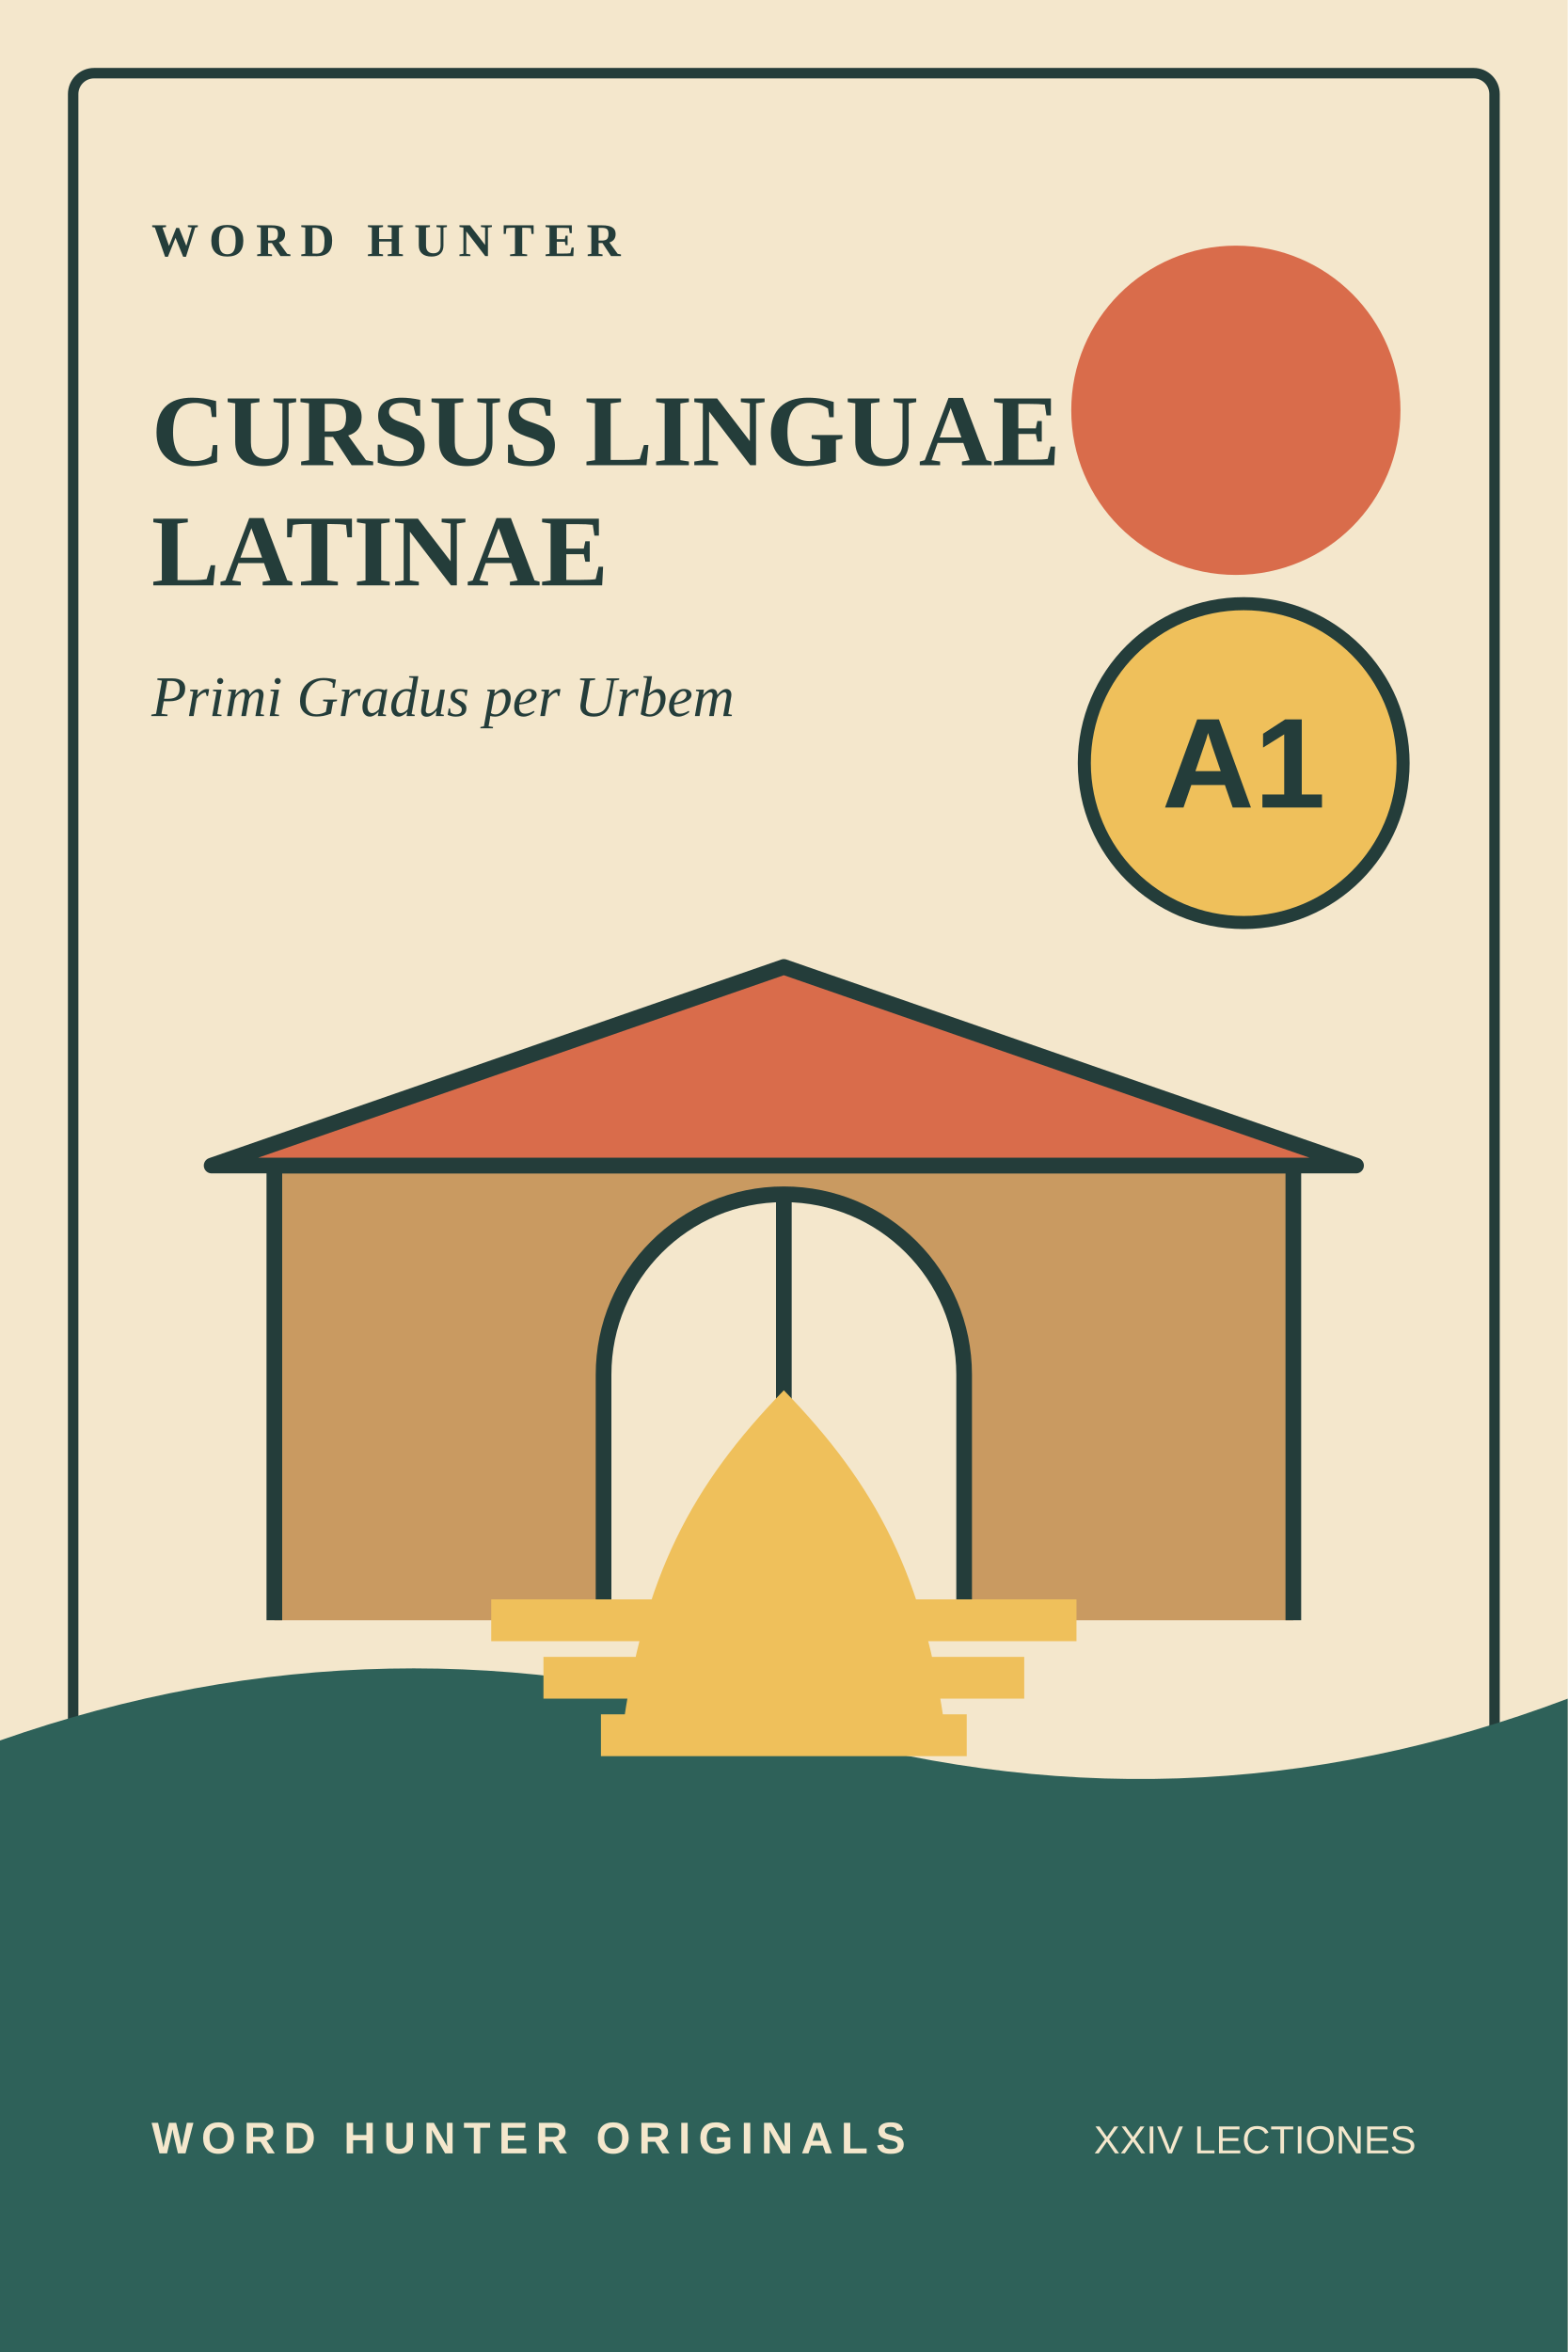
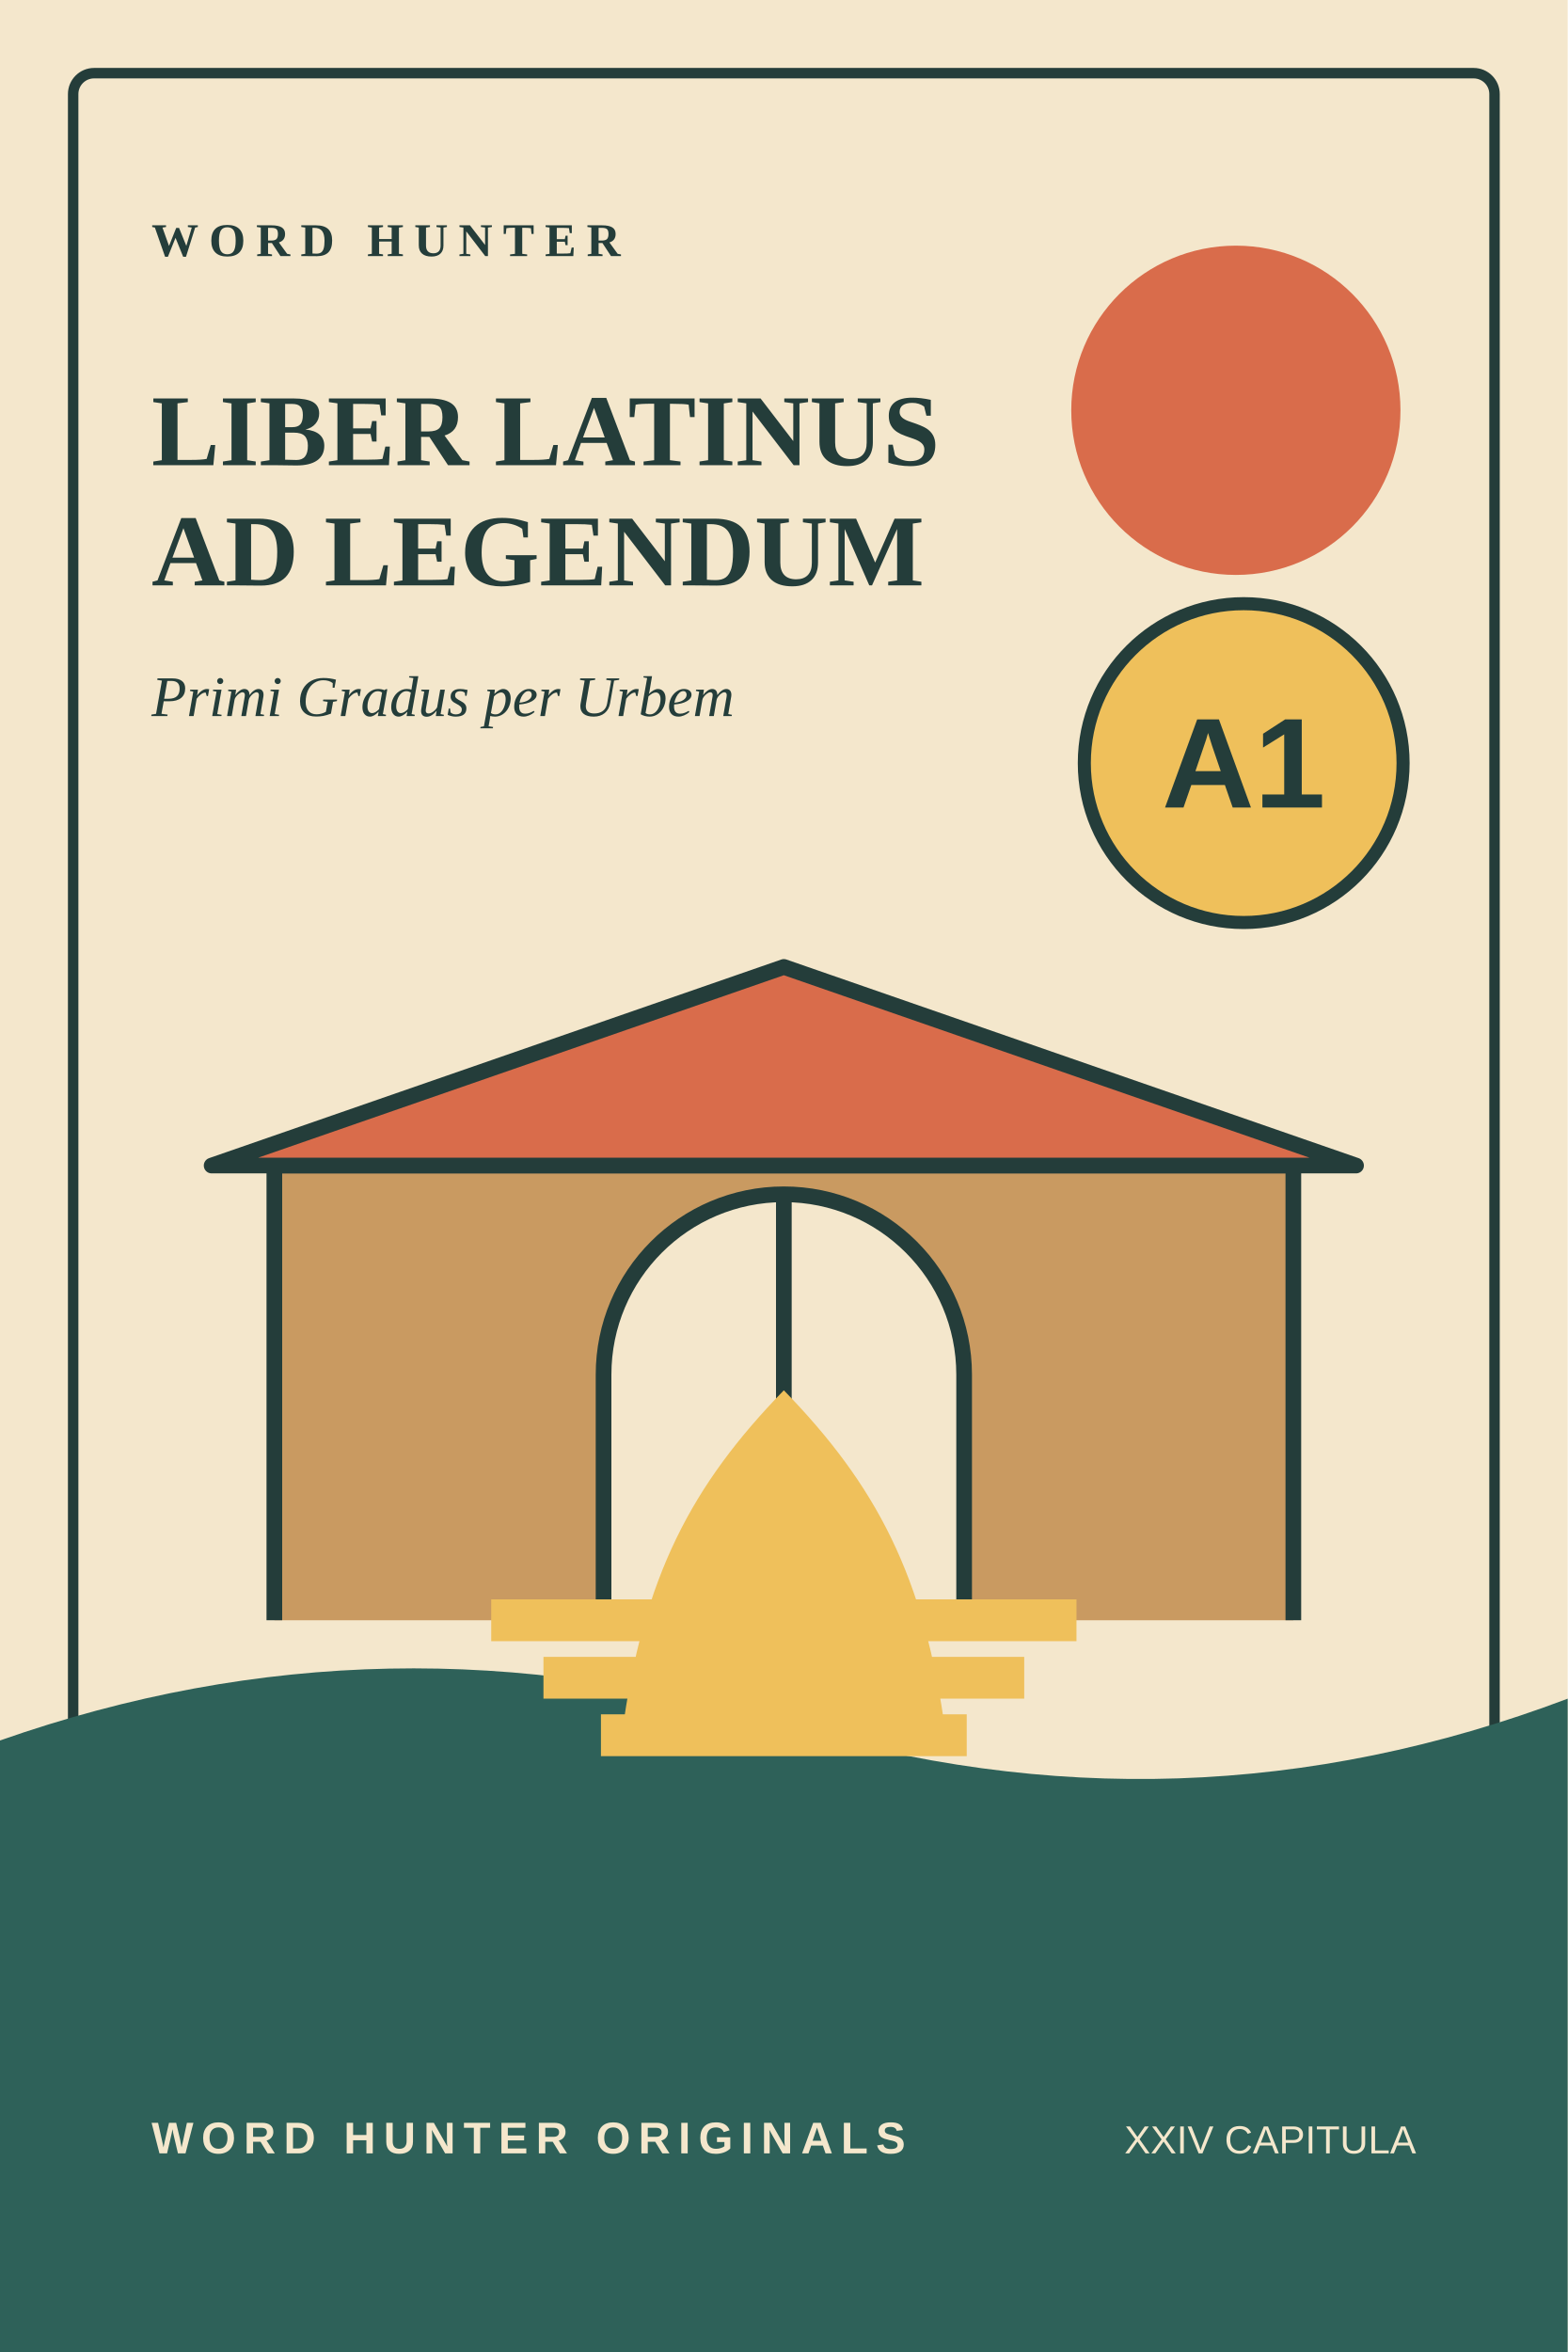
<svg xmlns="http://www.w3.org/2000/svg" viewBox="0 0 600 900" role="img" aria-labelledby="title desc">
  <rect width="600" height="900" fill="#f4e7cc" />
  <rect x="28" y="28" width="544" height="844" rx="8" fill="none" stroke="#243d3a" stroke-width="4" />
  <path d="M0 666 Q148 614 300 660 T600 650 V900 H0Z" fill="#2e6159" />
  <circle cx="473" cy="157" r="63" fill="#d96c4b" />
  <g transform="translate(105 370)" stroke="#243d3a" stroke-width="6" stroke-linejoin="round">
    <path d="M0 250V76H390V250" fill="#c99a61" />
    <path d="M-24 76L195 0L414 76Z" fill="#d96c4b" />
    <path d="M126 250V156a69 69 0 0 1 138 0v94Z" fill="#f4e7cc" />
    <path d="M195 250V88" fill="none" />
    <path d="M91 250H299M111 272H279M133 294H257" fill="none" stroke="#efc05b" stroke-width="16" stroke-linecap="square" />
  </g>
  <path d="M238 664 C246 603 265 568 300 532 C335 568 354 603 362 664Z" fill="#efc05b" />
  <g fill="#243d3a" font-family="Georgia, 'Times New Roman', serif">
    <text x="58" y="98" font-size="18" font-weight="700" letter-spacing="4">WORD HUNTER</text>
-     <text x="58" y="178" font-size="39" font-weight="700">CURSUS LINGUAE</text>
-     <text x="58" y="224" font-size="39" font-weight="700">LATINAE</text>
+     <text x="58" y="178" font-size="39" font-weight="700">LIBER LATINUS</text>
+     <text x="58" y="224" font-size="39" font-weight="700">AD LEGENDUM</text>
    <text x="58" y="274" font-size="22" font-style="italic">Primi Gradus per Urbem</text>
  </g>
  <g transform="translate(476 292)">
    <circle r="61" fill="#efc05b" stroke="#243d3a" stroke-width="5" />
    <text x="0" y="17" text-anchor="middle" fill="#243d3a" font-family="Arial, sans-serif" font-size="49" font-weight="800">A1</text>
  </g>
  <g fill="#f4e7cc" font-family="Arial, sans-serif">
    <text x="58" y="824" font-size="17" font-weight="700" letter-spacing="3">WORD HUNTER ORIGINALS</text>
-     <text x="542" y="824" text-anchor="end" font-size="15">XXIV LECTIONES</text>
+     <text x="542" y="824" text-anchor="end" font-size="15">XXIV CAPITULA</text>
  </g>
</svg>
